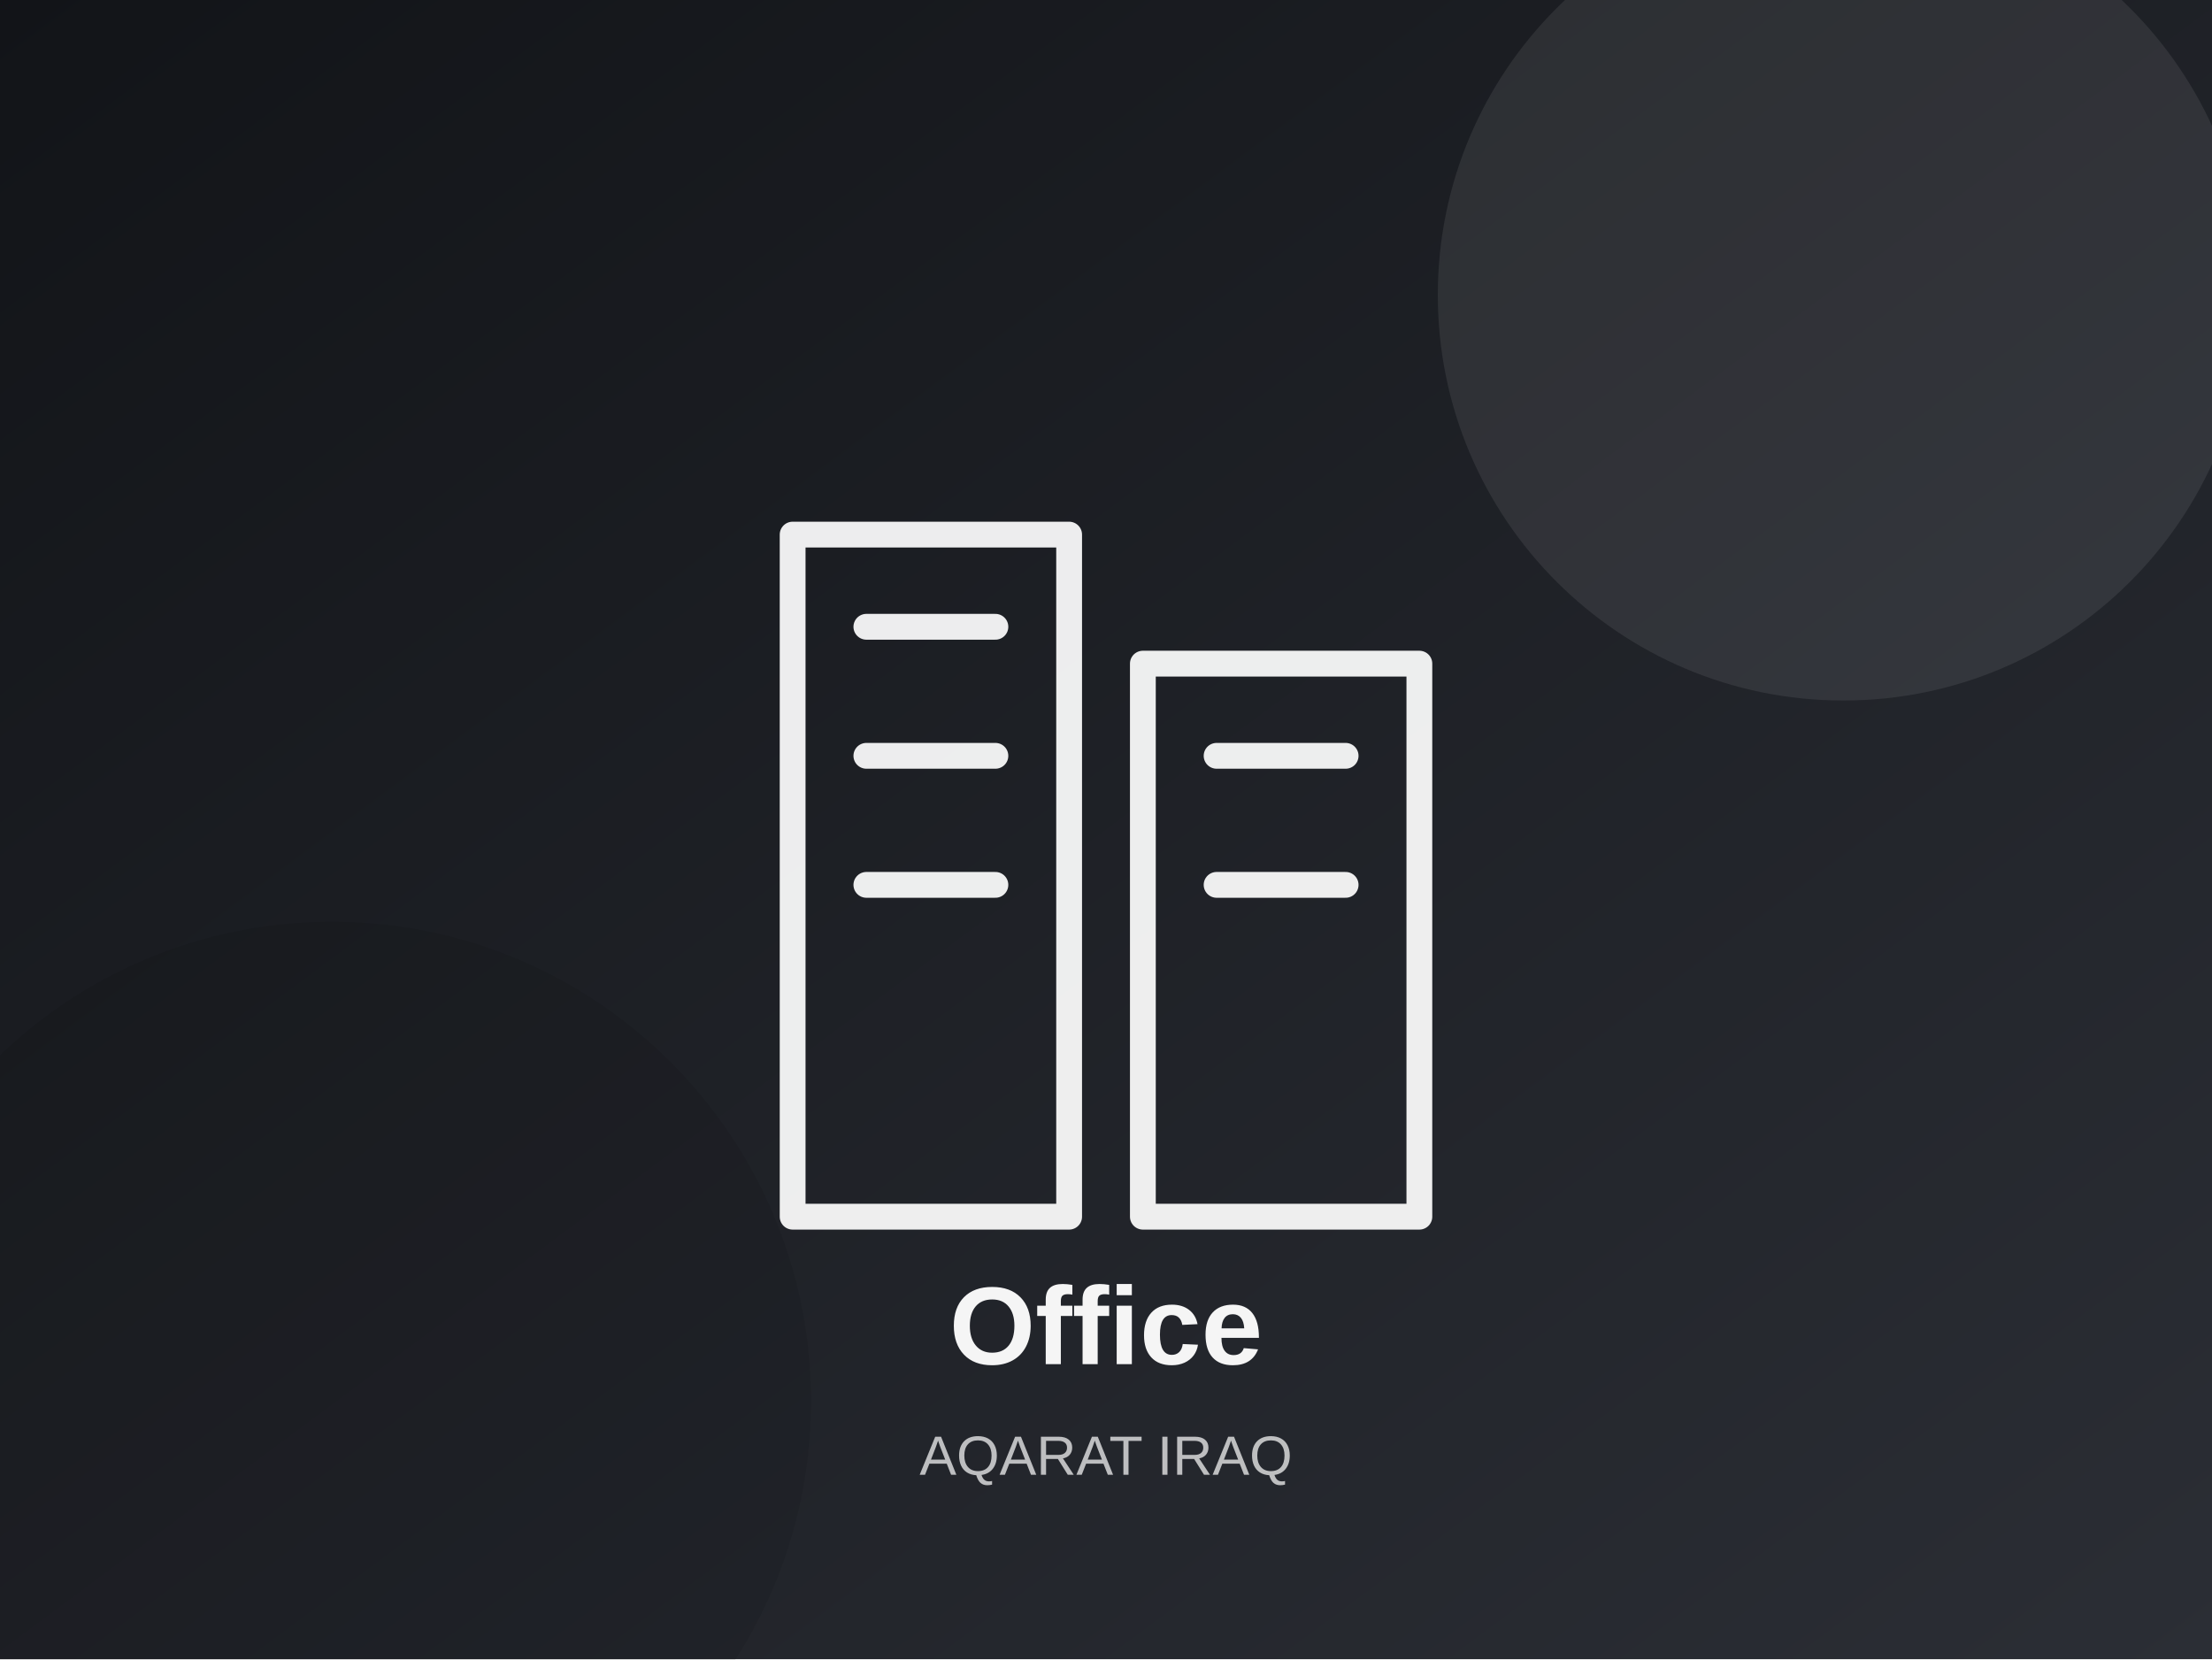
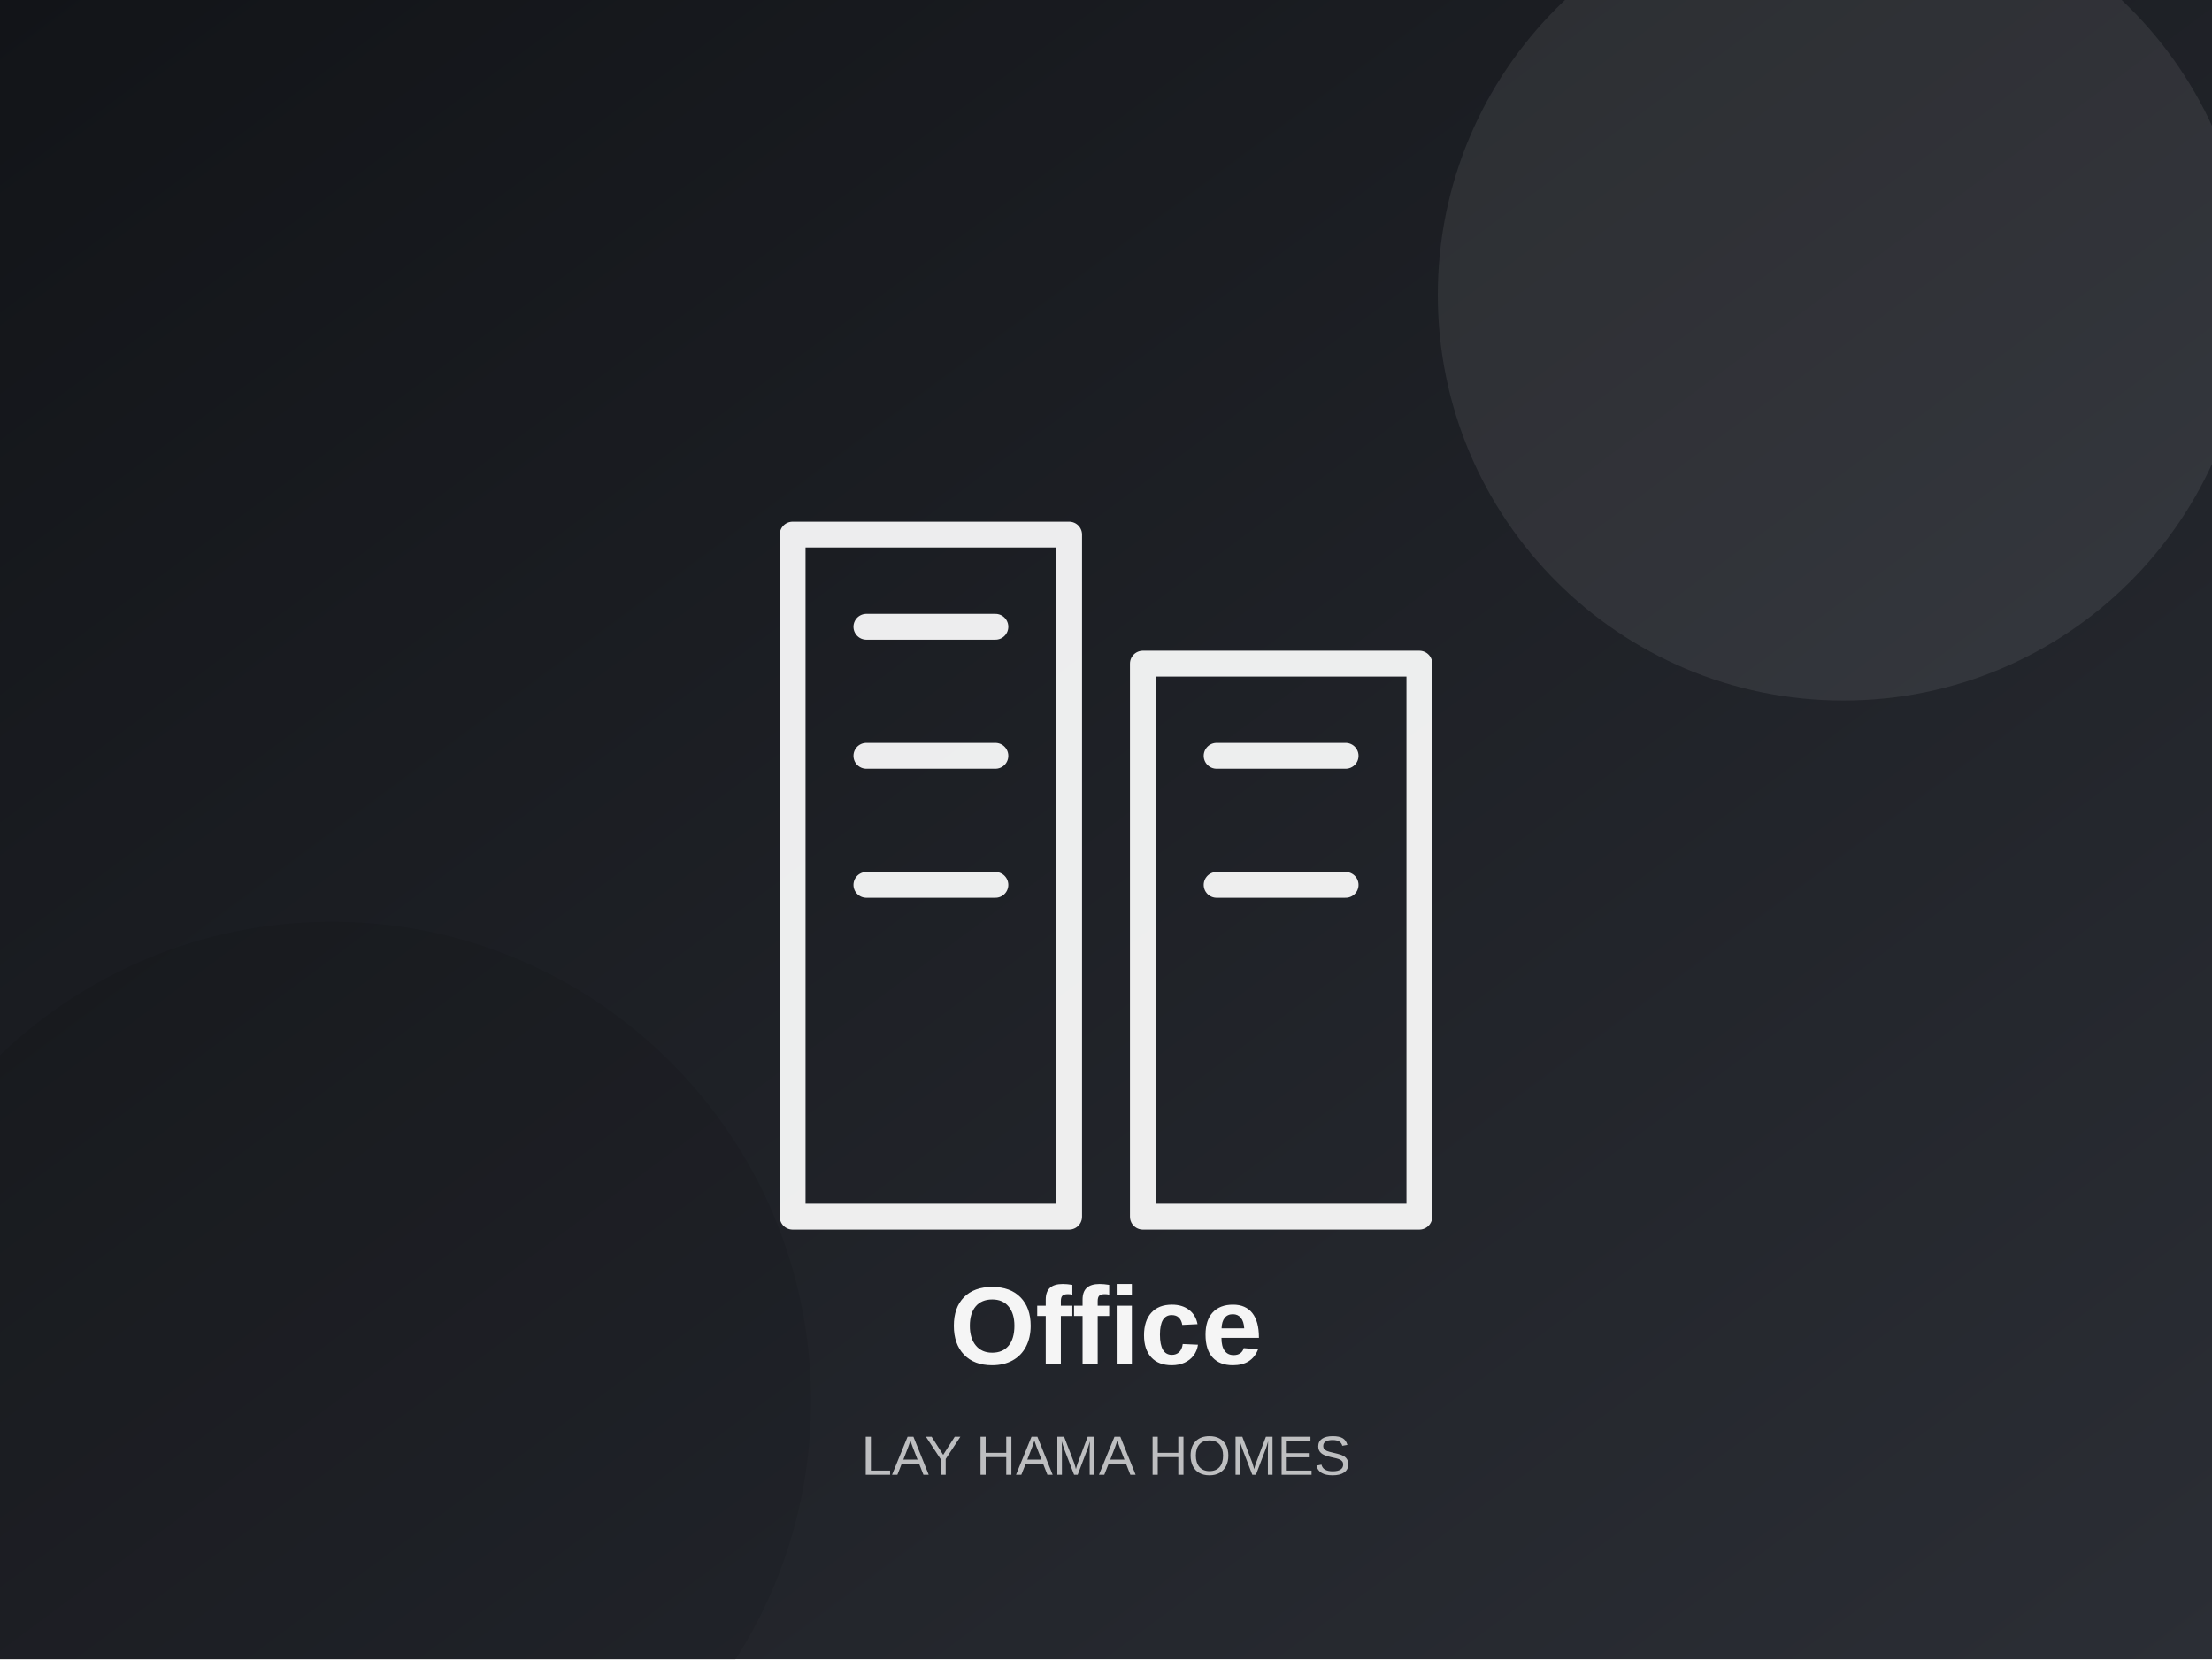
<svg xmlns="http://www.w3.org/2000/svg" viewBox="0 0 1200 900" width="1200" height="900">
  <defs>
    <linearGradient id="g" x1="0" y1="0" x2="1" y2="1">
      <stop offset="0" stop-color="#121418" />
      <stop offset="1" stop-color="#2b2e35" />
    </linearGradient>
  </defs>
  <rect width="1200" height="900" fill="url(#g)" />
  <circle cx="1000" cy="160" r="220" fill="#ffffff" opacity="0.08" />
  <circle cx="180" cy="760" r="260" fill="#000000" opacity="0.08" />
  <g fill="none" stroke="#ffffff" stroke-width="14" stroke-linejoin="round" stroke-linecap="round" opacity="0.92">
    <rect x="430" y="290" width="150" height="370" />
    <rect x="620" y="360" width="150" height="300" />
    <line x1="470" y1="340" x2="540" y2="340" />
    <line x1="470" y1="410" x2="540" y2="410" />
    <line x1="470" y1="480" x2="540" y2="480" />
    <line x1="660" y1="410" x2="730" y2="410" />
    <line x1="660" y1="480" x2="730" y2="480" />
  </g>
  <text x="600" y="740" font-family="Segoe UI, Arial, sans-serif" font-size="60" font-weight="700" fill="#ffffff" text-anchor="middle" opacity="0.95">Office</text>
-   <text x="600" y="800" font-family="Segoe UI, Arial, sans-serif" font-size="30" fill="#ffffff" text-anchor="middle" opacity="0.7">AQARAT IRAQ</text>
+   <text x="600" y="800" font-family="Segoe UI, Arial, sans-serif" font-size="30" fill="#ffffff" text-anchor="middle" opacity="0.7">LAY HAMA HOMES</text>
</svg>
